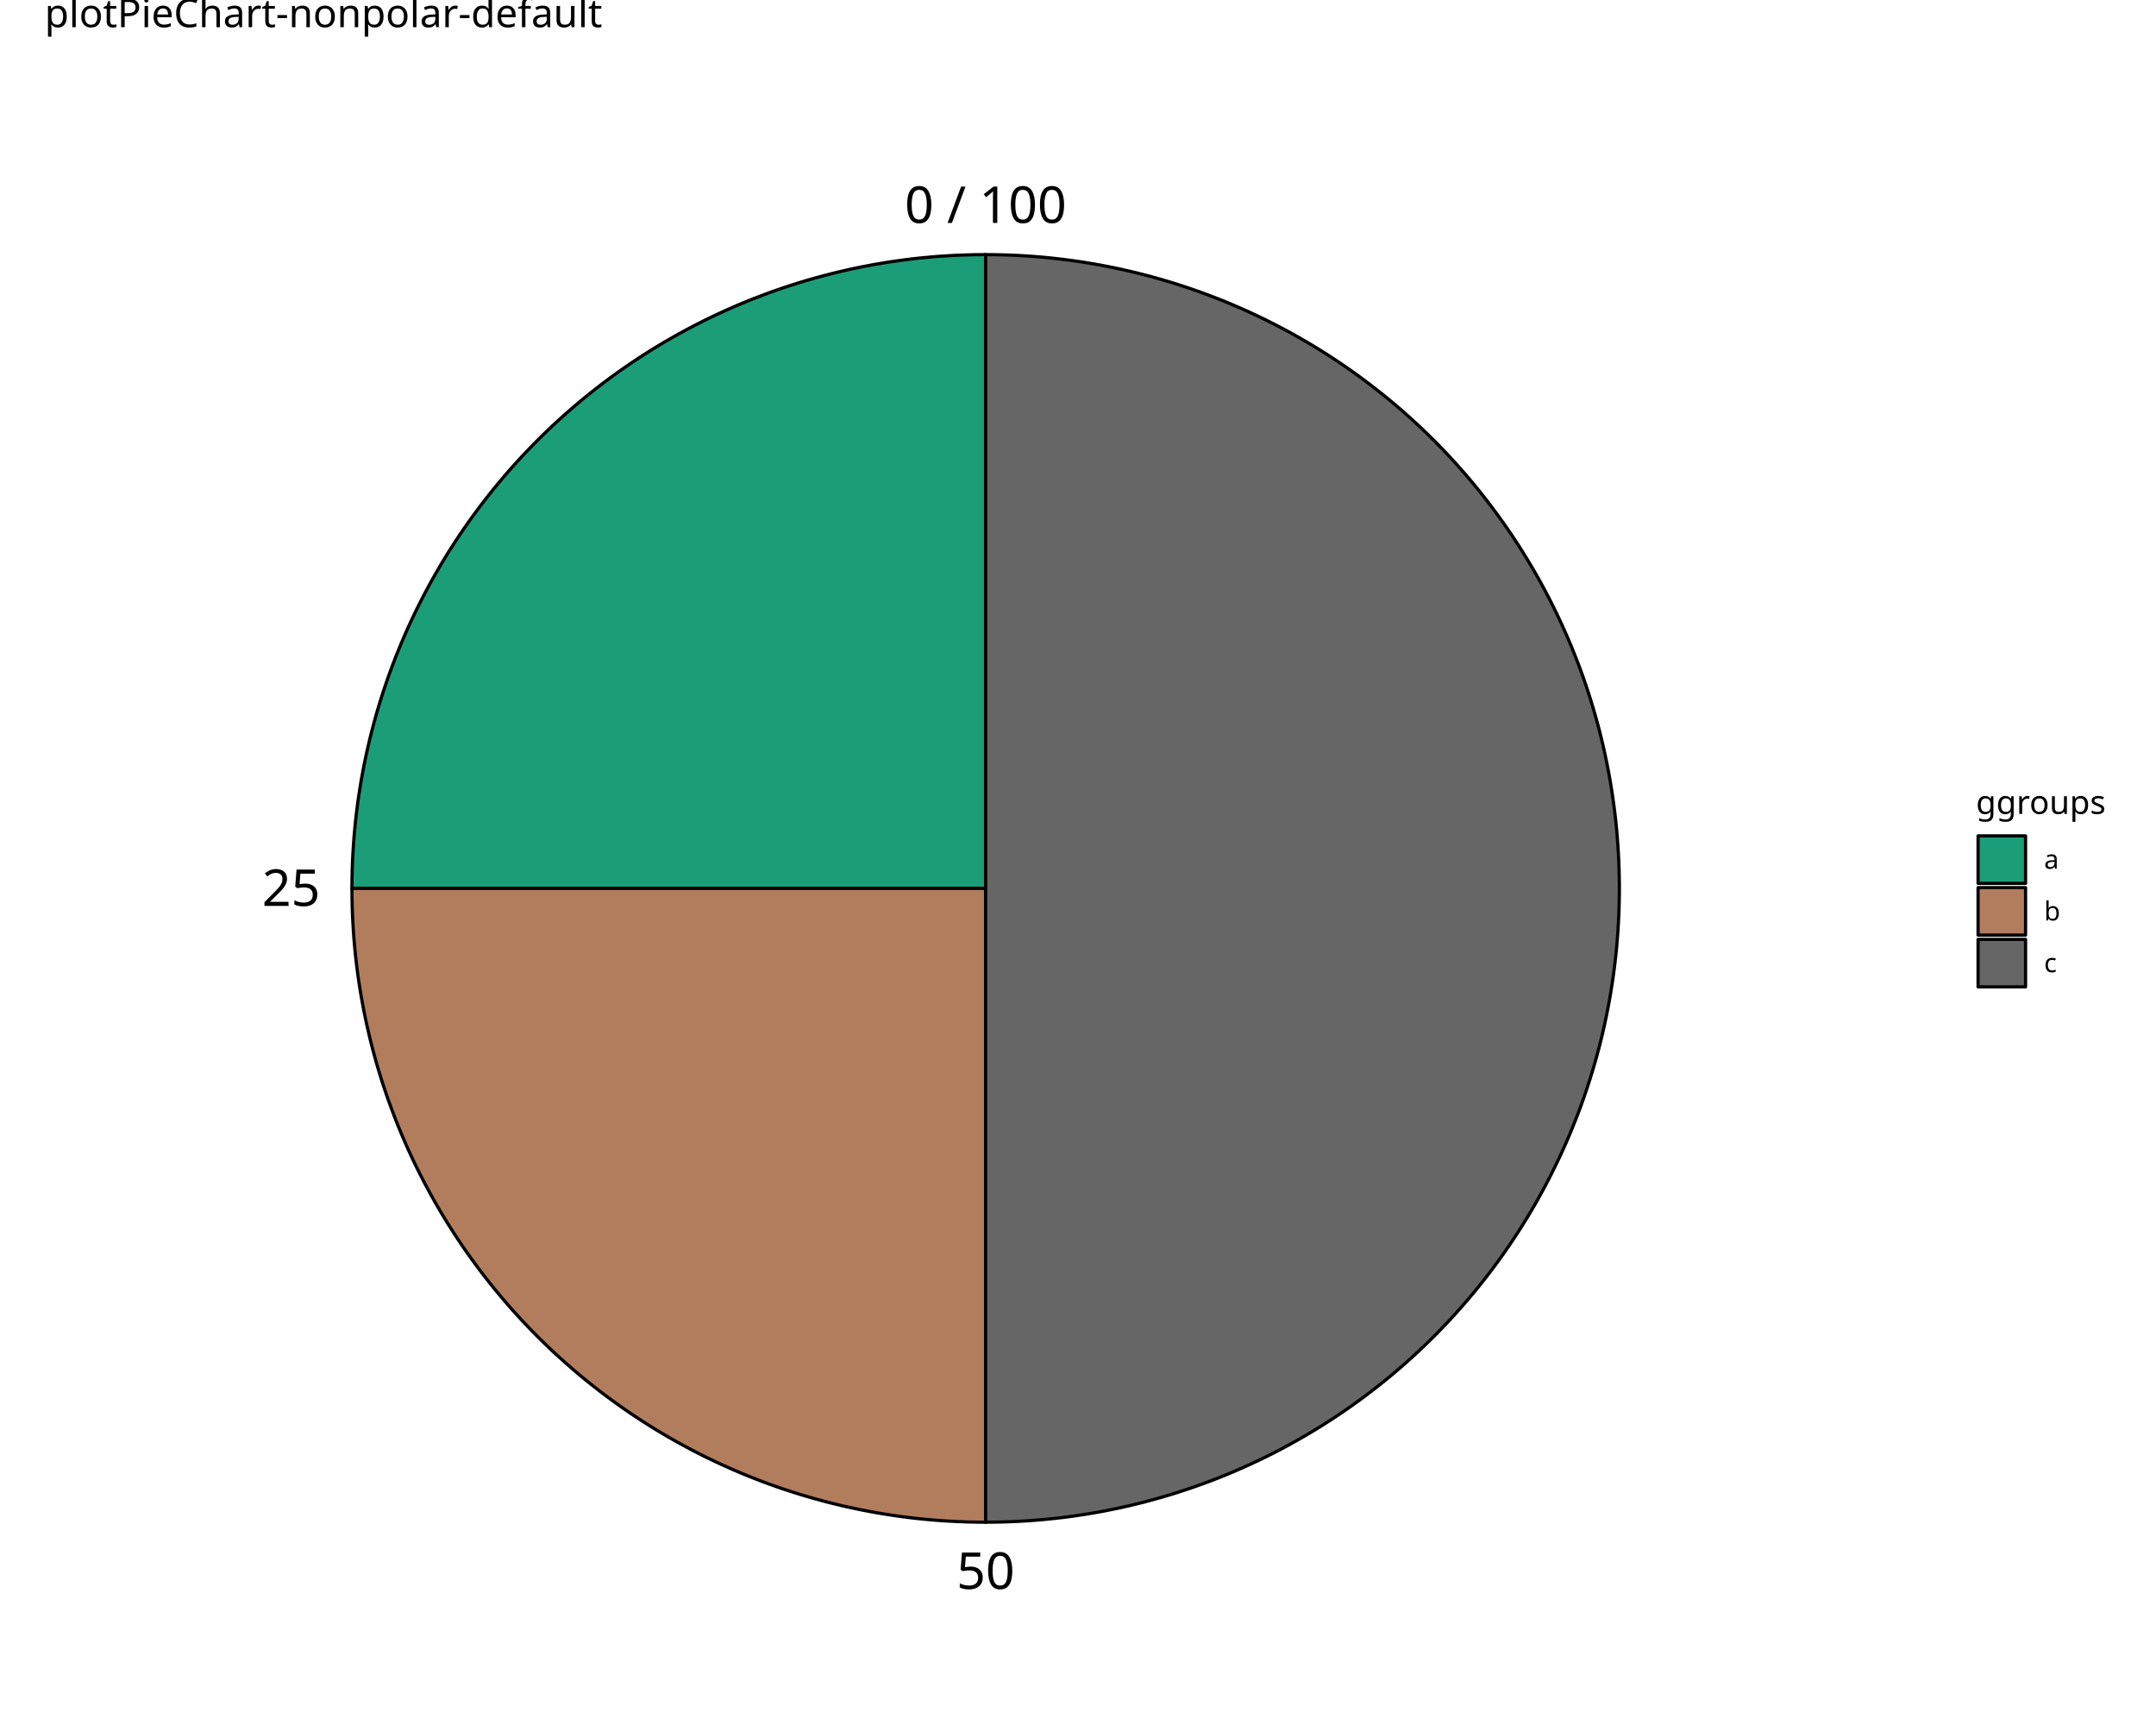
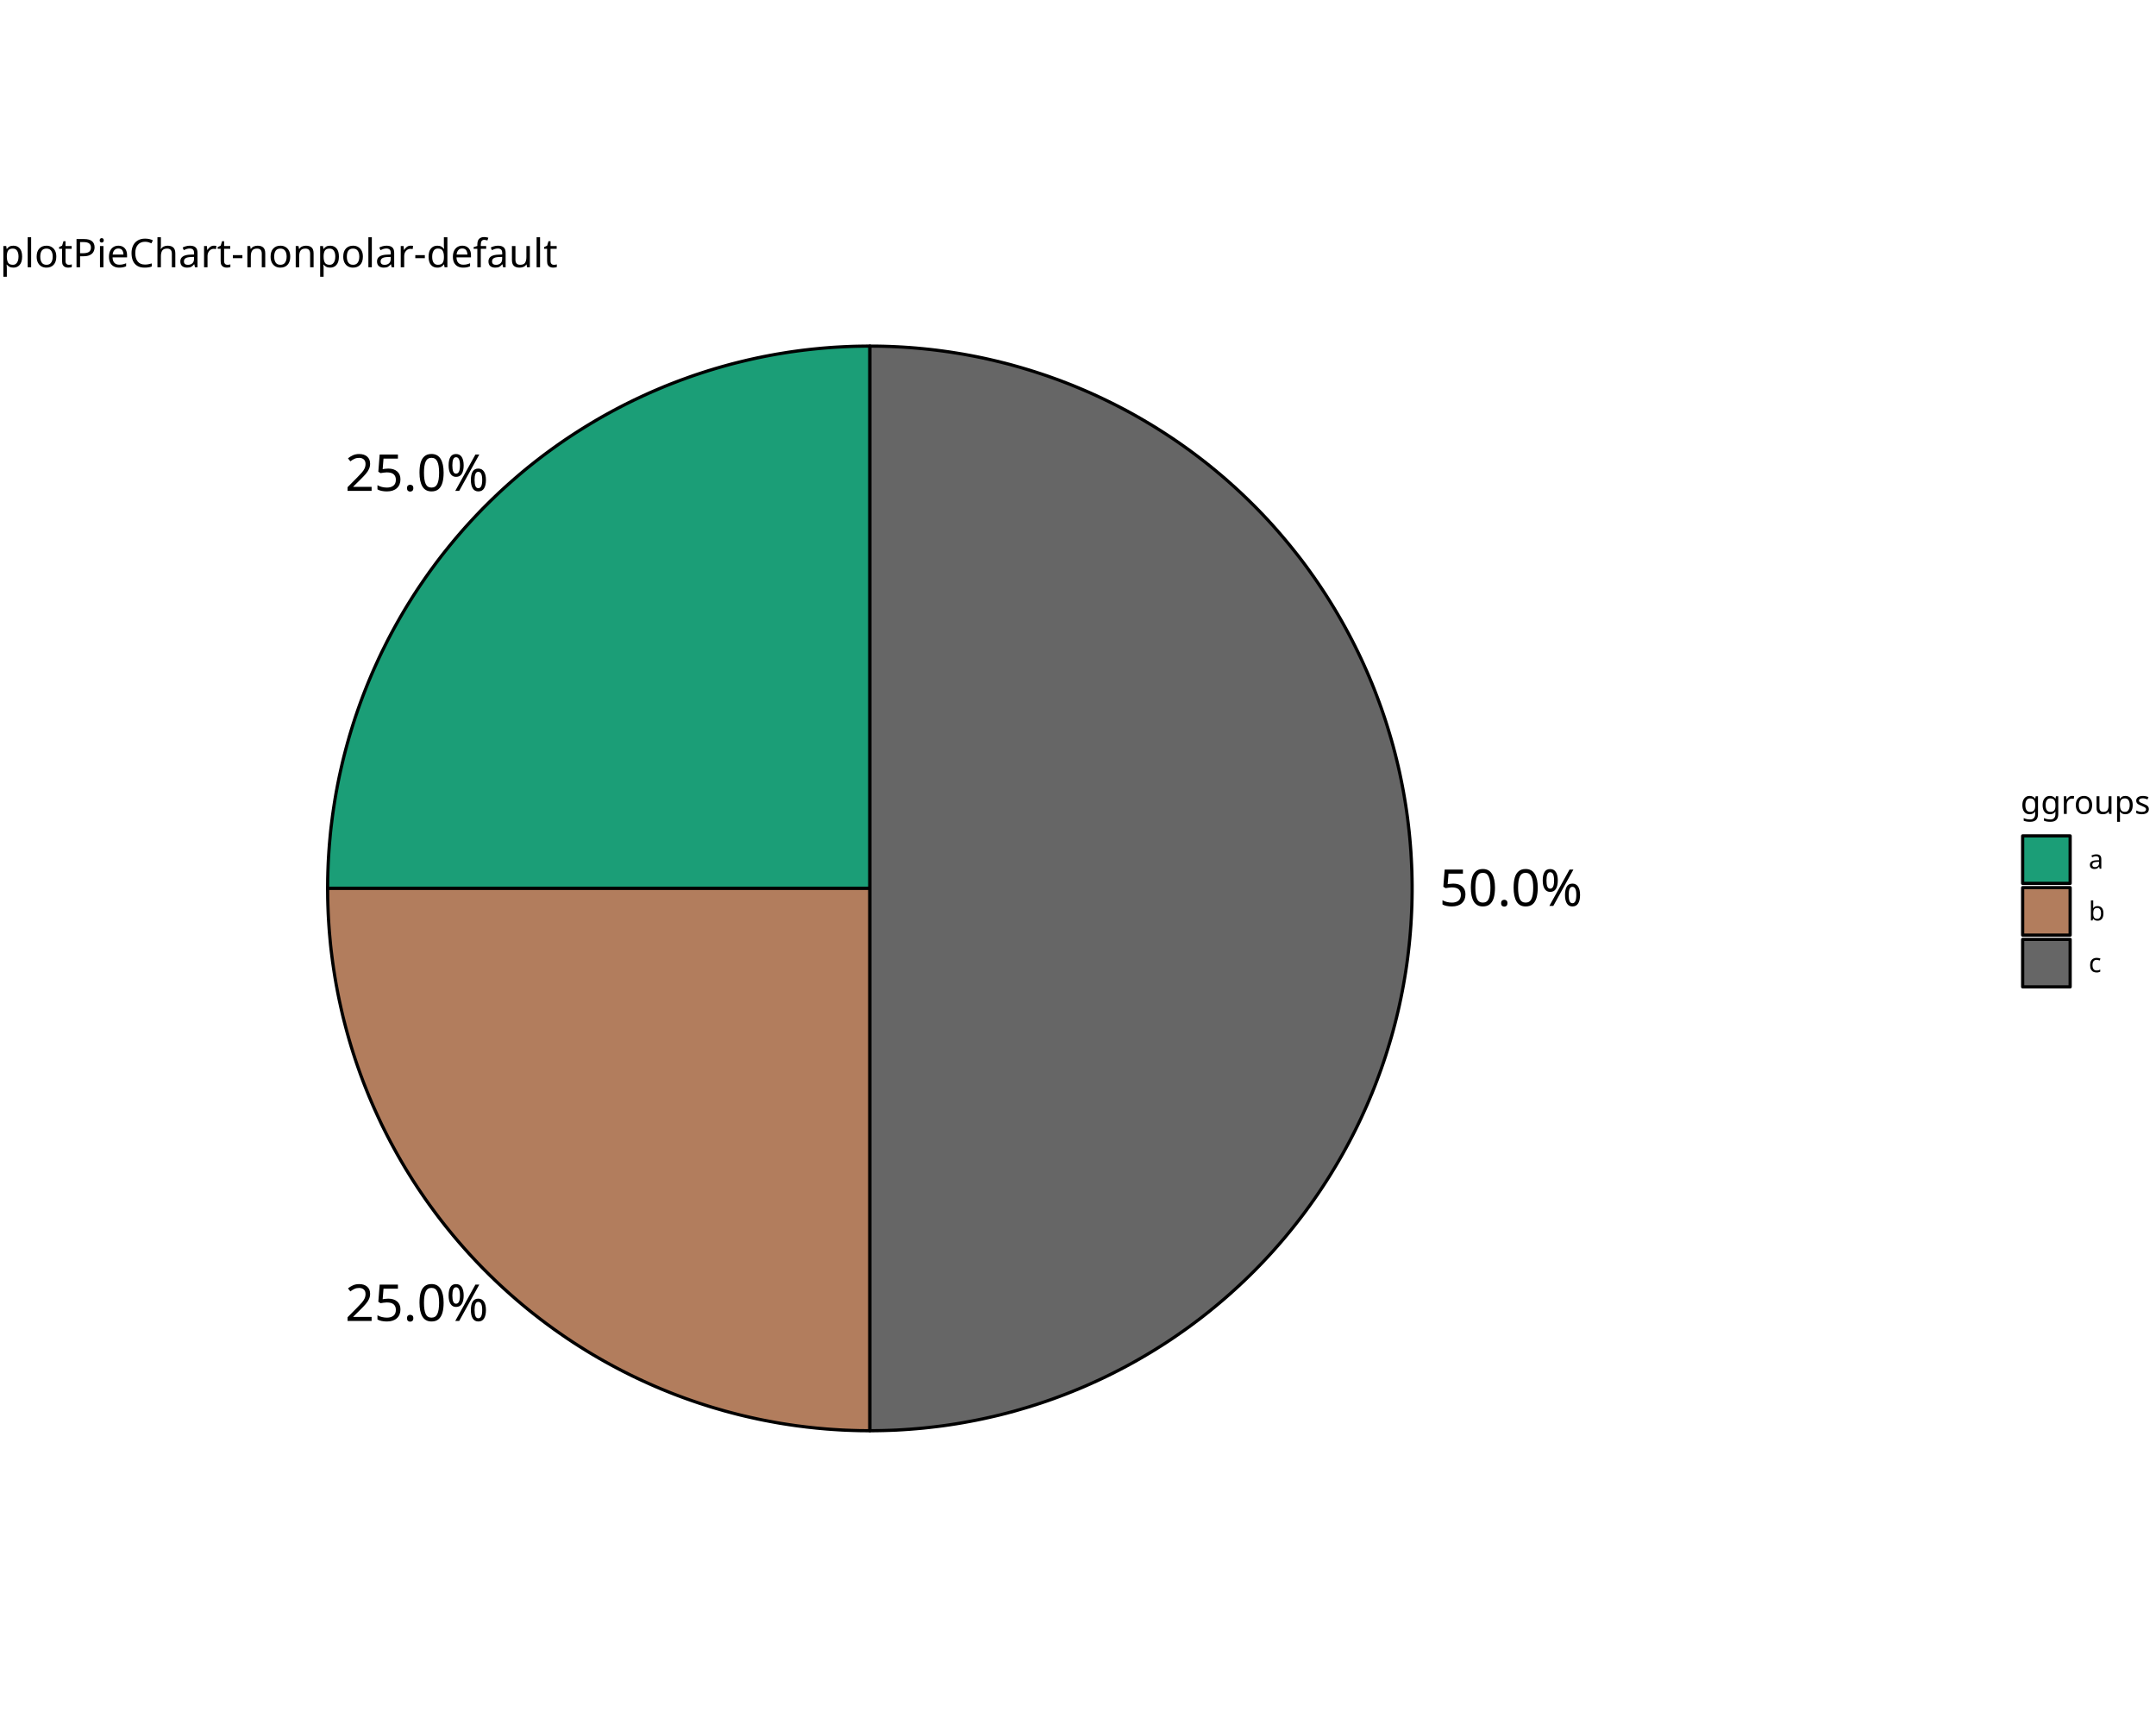
<svg xmlns="http://www.w3.org/2000/svg" class="svglite" data-engine-version="2.0" width="720.00pt" height="576.00pt" viewBox="0 0 720.00 576.00">
  <defs>
    <style type="text/css">
    .svglite line, .svglite polyline, .svglite polygon, .svglite path, .svglite rect, .svglite circle {
      fill: none;
      stroke: #000000;
      stroke-linecap: round;
      stroke-linejoin: round;
      stroke-miterlimit: 10.00;
    }
  </style>
  </defs>
  <rect width="100%" height="100%" style="stroke: none; fill: #FFFFFF;" />
  <defs>
    <clipPath id="cpMC4wMHw3MjAuMDB8MC4wMHw1NzYuMDA=">
      <rect x="0.00" y="0.00" width="720.00" height="576.00" />
    </clipPath>
  </defs>
  <g clip-path="url(#cpMC4wMHw3MjAuMDB8MC4wMHw1NzYuMDA=)">
</g>
  <defs>
-     <clipPath id="cpMTQuOTB8NzA1LjEwfDAuMDB8NTc2LjAw">
-       <rect x="14.90" y="0.00" width="690.21" height="576.00" />
+     <clipPath id="cpMC4wMHw3MjAuMDB8ODAuMTZ8NDk1Ljg0">
+       <rect x="0.00" y="80.16" width="720.00" height="415.69" />
    </clipPath>
  </defs>
-   <g clip-path="url(#cpMTQuOTB8NzA1LjEwfDAuMDB8NTc2LjAw)">
-     <rect x="14.90" y="0.00" width="690.21" height="576.00" style="stroke-width: 10.67; stroke: none;" />
+   <g clip-path="url(#cpMC4wMHw3MjAuMDB8ODAuMTZ8NDk1Ljg0)">
+     <rect x="0.00" y="80.16" width="720.00" height="415.69" style="stroke-width: 10.67; stroke: none;" />
  </g>
  <g clip-path="url(#cpMC4wMHw3MjAuMDB8MC4wMHw1NzYuMDA=)">
- </g>
-   <defs>
-     <clipPath id="cpMTQuOTB8NjQzLjQzfDE3LjMwfDU3Ni4wMA==">
-       <rect x="14.90" y="17.30" width="628.53" height="558.70" />
-     </clipPath>
-   </defs>
-   <g clip-path="url(#cpMTQuOTB8NjQzLjQzfDE3LjMwfDU3Ni4wMA==)">
-     <rect x="14.90" y="17.30" width="628.53" height="558.70" style="stroke-width: 10.67; stroke: none;" />
-     <polygon points="329.16,296.65 329.16,85.02 327.86,85.03 326.55,85.04 325.25,85.06 323.95,85.09 322.64,85.13 321.34,85.17 320.04,85.22 318.74,85.28 317.44,85.35 316.13,85.43 314.83,85.51 313.53,85.60 312.23,85.70 310.93,85.81 309.64,85.93 308.34,86.05 307.04,86.18 305.74,86.32 304.45,86.47 303.16,86.63 301.86,86.79 300.57,86.97 299.28,87.15 297.99,87.33 296.70,87.53 295.41,87.73 294.13,87.95 292.84,88.16 291.56,88.39 290.28,88.63 288.99,88.87 287.72,89.12 286.44,89.38 285.16,89.65 283.89,89.92 282.62,90.21 281.34,90.50 280.08,90.80 278.81,91.10 277.54,91.42 276.28,91.74 275.02,92.07 273.76,92.41 272.50,92.75 271.25,93.10 269.99,93.46 268.74,93.83 267.50,94.21 266.25,94.59 265.01,94.98 263.77,95.38 262.53,95.79 261.29,96.20 260.06,96.63 258.83,97.05 257.60,97.49 256.37,97.94 255.15,98.39 253.93,98.85 252.71,99.32 251.50,99.79 250.29,100.27 249.08,100.76 247.87,101.26 246.67,101.76 245.47,102.28 244.28,102.79 243.09,103.32 241.90,103.85 240.71,104.40 239.53,104.94 238.35,105.50 237.17,106.06 236.00,106.63 234.83,107.21 233.67,107.80 232.50,108.39 231.35,108.99 230.19,109.59 229.04,110.21 227.90,110.83 226.75,111.45 225.61,112.09 224.48,112.73 223.35,113.38 222.22,114.03 221.10,114.69 219.98,115.36 218.86,116.04 217.75,116.72 216.65,117.41 215.55,118.11 214.45,118.81 213.36,119.52 212.27,120.24 211.18,120.96 210.10,121.69 209.03,122.43 207.96,123.17 206.89,123.92 205.83,124.68 204.77,125.44 203.72,126.21 202.67,126.99 201.63,127.77 200.59,128.56 199.56,129.35 198.53,130.16 197.51,130.96 196.49,131.78 195.47,132.60 194.47,133.42 193.46,134.26 192.47,135.10 191.47,135.94 190.49,136.79 189.50,137.65 188.53,138.51 187.56,139.38 186.59,140.26 185.63,141.14 184.67,142.03 183.72,142.92 182.78,143.82 181.84,144.72 180.91,145.63 179.98,146.55 179.06,147.47 178.14,148.40 177.23,149.33 176.33,150.27 175.43,151.21 174.54,152.16 173.65,153.12 172.77,154.08 171.89,155.05 171.02,156.02 170.16,156.99 169.30,157.98 168.45,158.96 167.61,159.96 166.77,160.95 165.93,161.96 165.11,162.96 164.29,163.98 163.47,165.00 162.67,166.02 161.86,167.05 161.07,168.08 160.28,169.12 159.50,170.16 158.72,171.21 157.95,172.26 157.19,173.32 156.43,174.38 155.68,175.45 154.94,176.52 154.20,177.59 153.47,178.67 152.75,179.76 152.03,180.85 151.32,181.94 150.62,183.04 149.92,184.14 149.23,185.24 148.55,186.36 147.87,187.47 147.20,188.59 146.54,189.71 145.89,190.84 145.24,191.97 144.60,193.10 143.96,194.24 143.34,195.39 142.72,196.53 142.10,197.68 141.50,198.84 140.90,199.99 140.31,201.16 139.72,202.32 139.14,203.49 138.57,204.66 138.01,205.84 137.45,207.02 136.91,208.20 136.36,209.39 135.83,210.58 135.30,211.77 134.79,212.96 134.27,214.16 133.77,215.36 133.27,216.57 132.78,217.78 132.30,218.99 131.83,220.20 131.36,221.42 130.90,222.64 130.45,223.86 130.00,225.09 129.56,226.32 129.14,227.55 128.71,228.78 128.30,230.02 127.89,231.26 127.49,232.50 127.10,233.74 126.72,234.99 126.34,236.23 125.97,237.48 125.61,238.74 125.26,239.99 124.92,241.25 124.58,242.51 124.25,243.77 123.93,245.03 123.61,246.30 123.31,247.57 123.01,248.83 122.72,250.11 122.43,251.38 122.16,252.65 121.89,253.93 121.63,255.21 121.38,256.48 121.14,257.77 120.90,259.05 120.67,260.33 120.45,261.62 120.24,262.90 120.04,264.19 119.84,265.48 119.66,266.77 119.47,268.06 119.30,269.35 119.14,270.65 118.98,271.94 118.83,273.23 118.69,274.53 118.56,275.83 118.44,277.13 118.32,278.42 118.21,279.72 118.11,281.02 118.02,282.32 117.94,283.62 117.86,284.93 117.79,286.23 117.73,287.53 117.68,288.83 117.63,290.13 117.60,291.44 117.57,292.74 117.55,294.04 117.54,295.35 117.53,296.65 329.16,296.65 " style="stroke-width: 1.07; stroke-linecap: butt; fill: #1B9E77;" />
-     <polygon points="329.16,296.65 117.53,296.65 117.54,297.96 117.55,299.26 117.57,300.56 117.60,301.87 117.63,303.17 117.68,304.47 117.73,305.77 117.79,307.08 117.86,308.38 117.94,309.68 118.02,310.98 118.11,312.28 118.21,313.58 118.32,314.88 118.44,316.18 118.56,317.48 118.69,318.77 118.83,320.07 118.98,321.36 119.14,322.66 119.30,323.95 119.47,325.24 119.66,326.54 119.84,327.83 120.04,329.11 120.24,330.40 120.45,331.69 120.67,332.97 120.90,334.26 121.14,335.54 121.38,336.82 121.63,338.10 121.89,339.38 122.16,340.65 122.43,341.93 122.72,343.20 123.01,344.47 123.31,345.74 123.61,347.01 123.93,348.27 124.25,349.53 124.58,350.80 124.92,352.05 125.26,353.31 125.61,354.57 125.97,355.82 126.34,357.07 126.72,358.32 127.10,359.56 127.49,360.81 127.89,362.05 128.30,363.29 128.71,364.52 129.14,365.76 129.56,366.99 130.00,368.22 130.45,369.44 130.90,370.66 131.36,371.88 131.83,373.10 132.30,374.31 132.78,375.53 133.27,376.73 133.77,377.94 134.27,379.14 134.79,380.34 135.30,381.54 135.83,382.73 136.36,383.92 136.91,385.10 137.45,386.29 138.01,387.47 138.57,388.64 139.14,389.81 139.72,390.98 140.31,392.15 140.90,393.31 141.50,394.47 142.10,395.62 142.72,396.77 143.34,397.92 143.96,399.06 144.60,400.20 145.24,401.33 145.89,402.47 146.54,403.59 147.20,404.72 147.87,405.83 148.55,406.95 149.23,408.06 149.92,409.17 150.62,410.27 151.32,411.37 152.03,412.46 152.75,413.55 153.47,414.63 154.20,415.71 154.94,416.79 155.68,417.86 156.43,418.92 157.19,419.99 157.95,421.04 158.72,422.10 159.50,423.14 160.28,424.19 161.07,425.22 161.86,426.26 162.67,427.28 163.47,428.31 164.29,429.33 165.11,430.34 165.93,431.35 166.77,432.35 167.61,433.35 168.45,434.34 169.30,435.33 170.16,436.31 171.02,437.29 171.89,438.26 172.77,439.22 173.65,440.19 174.54,441.14 175.43,442.09 176.33,443.03 177.23,443.97 178.14,444.91 179.06,445.83 179.98,446.76 180.91,447.67 181.84,448.58 182.78,449.49 183.72,450.39 184.67,451.28 185.63,452.17 186.59,453.05 187.56,453.92 188.53,454.79 189.50,455.65 190.49,456.51 191.47,457.36 192.47,458.21 193.46,459.05 194.47,459.88 195.47,460.71 196.49,461.53 197.51,462.34 198.53,463.15 199.56,463.95 200.59,464.75 201.63,465.53 202.67,466.32 203.72,467.09 204.77,467.86 205.83,468.63 206.89,469.38 207.96,470.13 209.03,470.87 210.10,471.61 211.18,472.34 212.27,473.07 213.36,473.78 214.45,474.49 215.55,475.19 216.65,475.89 217.75,476.58 218.86,477.26 219.98,477.94 221.10,478.61 222.22,479.27 223.35,479.93 224.48,480.57 225.61,481.22 226.75,481.85 227.90,482.48 229.04,483.10 230.19,483.71 231.35,484.32 232.50,484.92 233.67,485.51 234.83,486.09 236.00,486.67 237.17,487.24 238.35,487.80 239.53,488.36 240.71,488.91 241.90,489.45 243.09,489.98 244.28,490.51 245.47,491.03 246.67,491.54 247.87,492.05 249.08,492.54 250.29,493.03 251.50,493.51 252.71,493.99 253.93,494.46 255.15,494.92 256.37,495.37 257.60,495.81 258.83,496.25 260.06,496.68 261.29,497.10 262.53,497.51 263.77,497.92 265.01,498.32 266.25,498.71 267.50,499.10 268.74,499.47 269.99,499.84 271.25,500.20 272.50,500.55 273.76,500.90 275.02,501.24 276.28,501.57 277.54,501.89 278.81,502.20 280.08,502.51 281.34,502.81 282.62,503.10 283.89,503.38 285.16,503.65 286.44,503.92 287.72,504.18 288.99,504.43 290.28,504.68 291.56,504.91 292.84,505.14 294.13,505.36 295.41,505.57 296.70,505.77 297.99,505.97 299.28,506.16 300.57,506.34 301.86,506.51 303.16,506.68 304.45,506.83 305.74,506.98 307.04,507.12 308.34,507.25 309.64,507.38 310.93,507.49 312.23,507.60 313.53,507.70 314.83,507.79 316.13,507.88 317.44,507.95 318.74,508.02 320.04,508.08 321.34,508.13 322.64,508.18 323.95,508.22 325.25,508.24 326.55,508.26 327.86,508.28 329.16,508.28 329.16,296.65 " style="stroke-width: 1.07; stroke-linecap: butt; fill: #B27D5D;" />
-     <polygon points="329.16,296.65 329.16,508.28 331.77,508.26 334.38,508.22 336.98,508.13 339.59,508.02 342.19,507.88 344.79,507.70 347.39,507.49 349.99,507.25 352.58,506.98 355.17,506.68 357.75,506.34 360.33,505.97 362.91,505.57 365.48,505.14 368.05,504.68 370.61,504.18 373.16,503.65 375.71,503.10 378.25,502.51 380.78,501.89 383.31,501.24 385.82,500.55 388.33,499.84 390.83,499.10 393.32,498.32 395.80,497.51 398.27,496.68 400.73,495.81 403.17,494.92 405.61,493.99 408.04,493.03 410.45,492.05 412.85,491.03 415.24,489.98 417.61,488.91 419.98,487.80 422.32,486.67 424.66,485.51 426.98,484.32 429.28,483.10 431.57,481.85 433.84,480.57 436.10,479.27 438.34,477.94 440.57,476.58 442.78,475.19 444.97,473.78 447.14,472.34 449.30,470.87 451.43,469.38 453.55,467.86 455.65,466.32 457.73,464.75 459.79,463.15 461.84,461.53 463.86,459.88 465.86,458.21 467.84,456.51 469.80,454.79 471.73,453.05 473.65,451.28 475.54,449.49 477.42,447.67 479.27,445.83 481.09,443.97 482.90,442.09 484.68,440.19 486.43,438.26 488.16,436.31 489.87,434.34 491.56,432.35 493.22,430.34 494.85,428.31 496.46,426.26 498.04,424.19 499.60,422.10 501.13,419.99 502.64,417.86 504.12,415.71 505.57,413.55 507.00,411.37 508.40,409.17 509.77,406.95 511.12,404.72 512.44,402.47 513.73,400.20 514.99,397.92 516.22,395.62 517.43,393.31 518.60,390.98 519.75,388.64 520.87,386.29 521.96,383.92 523.02,381.54 524.05,379.14 525.05,376.73 526.02,374.31 526.97,371.88 527.88,369.44 528.76,366.99 529.61,364.52 530.43,362.05 531.22,359.56 531.98,357.07 532.71,354.57 533.41,352.05 534.08,349.53 534.71,347.01 535.32,344.47 535.89,341.93 536.43,339.38 536.94,336.82 537.42,334.26 537.87,331.69 538.28,329.11 538.67,326.54 539.02,323.95 539.34,321.36 539.63,318.77 539.89,316.18 540.11,313.58 540.30,310.98 540.46,308.38 540.59,305.77 540.69,303.17 540.75,300.56 540.79,297.96 540.79,295.35 540.75,292.74 540.69,290.13 540.59,287.53 540.46,284.93 540.30,282.32 540.11,279.72 539.89,277.13 539.63,274.53 539.34,271.94 539.02,269.35 538.67,266.77 538.28,264.19 537.87,261.62 537.42,259.05 536.94,256.48 536.43,253.93 535.89,251.38 535.32,248.83 534.71,246.30 534.08,243.77 533.41,241.25 532.71,238.74 531.98,236.23 531.22,233.74 530.43,231.26 529.61,228.78 528.76,226.32 527.88,223.86 526.97,221.42 526.02,218.99 525.05,216.57 524.05,214.16 523.02,211.77 521.96,209.39 520.87,207.02 519.75,204.66 518.60,202.32 517.43,199.99 516.22,197.68 514.99,195.39 513.73,193.10 512.44,190.84 511.12,188.59 509.77,186.36 508.40,184.14 507.00,181.94 505.57,179.76 504.12,177.59 502.64,175.45 501.13,173.32 499.60,171.21 498.04,169.12 496.46,167.05 494.85,165.00 493.22,162.96 491.56,160.95 489.87,158.96 488.16,156.99 486.43,155.05 484.68,153.12 482.90,151.21 481.09,149.33 479.27,147.47 477.42,145.63 475.54,143.82 473.65,142.03 471.73,140.26 469.80,138.51 467.84,136.79 465.86,135.10 463.86,133.42 461.84,131.78 459.79,130.16 457.73,128.56 455.65,126.99 453.55,125.44 451.43,123.92 449.30,122.43 447.14,120.96 444.97,119.52 442.78,118.11 440.57,116.72 438.34,115.36 436.10,114.03 433.84,112.73 431.57,111.45 429.28,110.21 426.98,108.99 424.66,107.80 422.32,106.63 419.98,105.50 417.61,104.40 415.24,103.32 412.85,102.28 410.45,101.26 408.04,100.27 405.61,99.32 403.17,98.39 400.73,97.49 398.27,96.63 395.80,95.79 393.32,94.98 390.83,94.21 388.33,93.46 385.82,92.75 383.31,92.07 380.78,91.42 378.25,90.80 375.71,90.21 373.16,89.65 370.61,89.12 368.05,88.63 365.48,88.16 362.91,87.73 360.33,87.33 357.75,86.97 355.17,86.63 352.58,86.32 349.99,86.05 347.39,85.81 344.79,85.60 342.19,85.43 339.59,85.28 336.98,85.17 334.38,85.09 331.77,85.04 329.16,85.02 329.16,296.65 " style="stroke-width: 1.07; stroke-linecap: butt; fill: #666666;" />
-     <text x="329.16" y="74.44" text-anchor="middle" style="font-size: 17.00px; font-family: sans;" textLength="51.99px" lengthAdjust="spacingAndGlyphs">0 / 100</text>
-     <text x="106.95" y="302.50" text-anchor="end" style="font-size: 17.00px; font-family: sans;" textLength="18.91px" lengthAdjust="spacingAndGlyphs">25</text>
-     <text x="329.16" y="530.56" text-anchor="middle" style="font-size: 17.00px; font-family: sans;" textLength="18.91px" lengthAdjust="spacingAndGlyphs">50</text>
-   </g>
-   <g clip-path="url(#cpMC4wMHw3MjAuMDB8MC4wMHw1NzYuMDA=)">
-     <rect x="654.39" y="257.59" width="50.72" height="78.13" style="stroke-width: 10.67; stroke: none;" />
-     <text x="659.87" y="271.78" style="font-size: 11.00px; font-family: sans;" textLength="39.76px" lengthAdjust="spacingAndGlyphs">ggroups</text>
-     <rect x="659.87" y="278.40" width="17.28" height="17.28" style="stroke-width: 10.67; stroke: none;" />
-     <rect x="660.58" y="279.11" width="15.86" height="15.86" style="stroke-width: 1.07; stroke-linecap: butt; fill: #1B9E77;" />
-     <rect x="659.87" y="295.68" width="17.28" height="17.28" style="stroke-width: 10.67; stroke: none;" />
-     <rect x="660.58" y="296.39" width="15.86" height="15.86" style="stroke-width: 1.07; stroke-linecap: butt; fill: #B27D5D;" />
-     <rect x="659.87" y="312.96" width="17.28" height="17.28" style="stroke-width: 10.67; stroke: none;" />
-     <rect x="660.58" y="313.67" width="15.86" height="15.86" style="stroke-width: 1.07; stroke-linecap: butt; fill: #666666;" />
-     <text x="682.63" y="290.07" style="font-size: 8.80px; font-family: sans;" textLength="4.89px" lengthAdjust="spacingAndGlyphs">a</text>
-     <text x="682.63" y="307.35" style="font-size: 8.80px; font-family: sans;" textLength="4.89px" lengthAdjust="spacingAndGlyphs">b</text>
-     <text x="682.63" y="324.63" style="font-size: 8.80px; font-family: sans;" textLength="4.40px" lengthAdjust="spacingAndGlyphs">c</text>
-     <text x="14.90" y="9.08" style="font-size: 13.20px; font-family: sans;" textLength="172.44px" lengthAdjust="spacingAndGlyphs">plotPieChart-nonpolar-default</text>
+     <rect x="0.00" y="97.46" width="658.32" height="398.39" style="stroke-width: 10.67; stroke: none;" />
+     <polygon points="290.50,296.65 290.50,115.57 289.38,115.57 288.27,115.58 287.15,115.60 286.04,115.62 284.92,115.65 283.81,115.69 282.69,115.74 281.58,115.79 280.46,115.85 279.35,115.91 278.24,115.98 277.12,116.06 276.01,116.15 274.90,116.24 273.79,116.34 272.68,116.45 271.57,116.56 270.46,116.68 269.35,116.81 268.24,116.94 267.14,117.08 266.03,117.23 264.93,117.38 263.82,117.54 262.72,117.71 261.62,117.89 260.52,118.07 259.42,118.25 258.32,118.45 257.22,118.65 256.13,118.86 255.03,119.07 253.94,119.30 252.85,119.52 251.76,119.76 250.67,120.00 249.58,120.25 248.49,120.51 247.41,120.77 246.33,121.04 245.25,121.31 244.17,121.59 243.09,121.88 242.01,122.18 240.94,122.48 239.87,122.79 238.80,123.10 237.73,123.43 236.66,123.75 235.60,124.09 234.54,124.43 233.48,124.78 232.42,125.13 231.37,125.49 230.31,125.86 229.26,126.24 228.21,126.62 227.17,127.00 226.12,127.40 225.08,127.80 224.04,128.20 223.01,128.61 221.97,129.03 220.94,129.46 219.91,129.89 218.89,130.33 217.86,130.77 216.84,131.22 215.83,131.68 214.81,132.14 213.80,132.61 212.79,133.09 211.78,133.57 210.78,134.06 209.78,134.55 208.78,135.05 207.79,135.56 206.80,136.07 205.81,136.59 204.83,137.11 203.85,137.65 202.87,138.18 201.89,138.72 200.92,139.27 199.95,139.83 198.99,140.39 198.03,140.96 197.07,141.53 196.12,142.11 195.17,142.69 194.22,143.28 193.28,143.88 192.34,144.48 191.40,145.09 190.47,145.70 189.54,146.32 188.62,146.94 187.70,147.57 186.78,148.21 185.87,148.85 184.96,149.50 184.06,150.15 183.16,150.81 182.26,151.47 181.37,152.14 180.48,152.82 179.60,153.50 178.72,154.18 177.84,154.88 176.97,155.57 176.10,156.27 175.24,156.98 174.38,157.69 173.53,158.41 172.68,159.14 171.84,159.86 171.00,160.60 170.16,161.34 169.33,162.08 168.50,162.83 167.68,163.58 166.86,164.34 166.05,165.11 165.24,165.88 164.44,166.65 163.64,167.43 162.85,168.21 162.06,169.00 161.27,169.79 160.49,170.59 159.72,171.40 158.95,172.20 158.19,173.02 157.43,173.83 156.67,174.66 155.93,175.48 155.18,176.31 154.44,177.15 153.71,177.99 152.98,178.84 152.26,179.68 151.54,180.54 150.83,181.40 150.12,182.26 149.42,183.13 148.72,184.00 148.03,184.87 147.34,185.75 146.66,186.64 145.99,187.52 145.32,188.42 144.66,189.31 144.00,190.21 143.34,191.12 142.70,192.03 142.05,192.94 141.42,193.86 140.79,194.78 140.16,195.70 139.54,196.63 138.93,197.56 138.32,198.49 137.72,199.43 137.13,200.38 136.54,201.32 135.95,202.27 135.37,203.23 134.80,204.18 134.23,205.15 133.67,206.11 133.12,207.08 132.57,208.05 132.03,209.02 131.49,210.00 130.96,210.98 130.43,211.97 129.92,212.95 129.40,213.94 128.90,214.94 128.40,215.94 127.90,216.94 127.41,217.94 126.93,218.95 126.46,219.95 125.99,220.97 125.53,221.98 125.07,223.00 124.62,224.02 124.17,225.04 123.74,226.07 123.30,227.10 122.88,228.13 122.46,229.16 122.05,230.20 121.64,231.24 121.24,232.28 120.85,233.32 120.46,234.37 120.08,235.42 119.71,236.47 119.34,237.52 118.98,238.58 118.62,239.63 118.28,240.69 117.93,241.76 117.60,242.82 117.27,243.89 116.95,244.95 116.63,246.02 116.33,247.10 116.02,248.17 115.73,249.25 115.44,250.32 115.16,251.40 114.88,252.48 114.61,253.57 114.35,254.65 114.10,255.74 113.85,256.82 113.61,257.91 113.37,259.00 113.14,260.09 112.92,261.19 112.70,262.28 112.50,263.38 112.29,264.47 112.10,265.57 111.91,266.67 111.73,267.77 111.56,268.88 111.39,269.98 111.23,271.08 111.07,272.19 110.93,273.29 110.79,274.40 110.65,275.51 110.52,276.61 110.40,277.72 110.29,278.83 110.19,279.94 110.09,281.05 109.99,282.17 109.91,283.28 109.83,284.39 109.76,285.50 109.69,286.62 109.63,287.73 109.58,288.85 109.54,289.96 109.50,291.08 109.47,292.19 109.44,293.31 109.43,294.42 109.42,295.54 109.41,296.65 290.50,296.65 " style="stroke-width: 1.07; stroke-linecap: butt; fill: #1B9E77;" />
+     <polygon points="290.50,296.65 109.41,296.65 109.42,297.77 109.43,298.88 109.44,300.00 109.47,301.11 109.50,302.23 109.54,303.34 109.58,304.46 109.63,305.57 109.69,306.69 109.76,307.80 109.83,308.91 109.91,310.03 109.99,311.14 110.09,312.25 110.19,313.36 110.29,314.47 110.40,315.58 110.52,316.69 110.65,317.80 110.79,318.91 110.93,320.01 111.07,321.12 111.23,322.22 111.39,323.33 111.56,324.43 111.73,325.53 111.91,326.63 112.10,327.73 112.29,328.83 112.50,329.93 112.70,331.02 112.92,332.12 113.14,333.21 113.37,334.30 113.61,335.39 113.85,336.48 114.10,337.57 114.35,338.65 114.61,339.74 114.88,340.82 115.16,341.90 115.44,342.98 115.73,344.06 116.02,345.13 116.33,346.21 116.63,347.28 116.95,348.35 117.27,349.42 117.60,350.48 117.93,351.55 118.28,352.61 118.62,353.67 118.98,354.73 119.34,355.78 119.71,356.84 120.08,357.89 120.46,358.94 120.85,359.98 121.24,361.03 121.64,362.07 122.05,363.11 122.46,364.14 122.88,365.18 123.30,366.21 123.74,367.24 124.17,368.26 124.62,369.29 125.07,370.31 125.53,371.32 125.99,372.34 126.46,373.35 126.93,374.36 127.41,375.37 127.90,376.37 128.40,377.37 128.90,378.37 129.40,379.36 129.92,380.35 130.43,381.34 130.96,382.32 131.49,383.30 132.03,384.28 132.57,385.26 133.12,386.23 133.67,387.19 134.23,388.16 134.80,389.12 135.37,390.08 135.95,391.03 136.54,391.98 137.13,392.93 137.72,393.87 138.32,394.81 138.93,395.74 139.54,396.68 140.16,397.60 140.79,398.53 141.42,399.45 142.05,400.37 142.70,401.28 143.34,402.19 144.00,403.09 144.66,403.99 145.32,404.89 145.99,405.78 146.66,406.67 147.34,407.55 148.03,408.43 148.72,409.31 149.42,410.18 150.12,411.04 150.83,411.91 151.54,412.77 152.26,413.62 152.98,414.47 153.71,415.31 154.44,416.15 155.18,416.99 155.93,417.82 156.67,418.65 157.43,419.47 158.19,420.29 158.95,421.10 159.72,421.91 160.49,422.71 161.27,423.51 162.06,424.30 162.85,425.09 163.64,425.88 164.44,426.65 165.24,427.43 166.05,428.20 166.86,428.96 167.68,429.72 168.50,430.47 169.33,431.22 170.16,431.97 171.00,432.71 171.84,433.44 172.68,434.17 173.53,434.89 174.38,435.61 175.24,436.32 176.10,437.03 176.97,437.73 177.84,438.43 178.72,439.12 179.60,439.80 180.48,440.49 181.37,441.16 182.26,441.83 183.16,442.49 184.06,443.15 184.96,443.81 185.87,444.45 186.78,445.09 187.70,445.73 188.62,446.36 189.54,446.99 190.47,447.60 191.40,448.22 192.34,448.82 193.28,449.43 194.22,450.02 195.17,450.61 196.12,451.20 197.07,451.78 198.03,452.35 198.99,452.91 199.95,453.48 200.92,454.03 201.89,454.58 202.87,455.12 203.85,455.66 204.83,456.19 205.81,456.71 206.80,457.23 207.79,457.75 208.78,458.25 209.78,458.75 210.78,459.25 211.78,459.73 212.79,460.22 213.80,460.69 214.81,461.16 215.83,461.62 216.84,462.08 217.86,462.53 218.89,462.98 219.91,463.41 220.94,463.85 221.97,464.27 223.01,464.69 224.04,465.10 225.08,465.51 226.12,465.91 227.17,466.30 228.21,466.69 229.26,467.07 230.31,467.44 231.37,467.81 232.42,468.17 233.48,468.53 234.54,468.87 235.60,469.21 236.66,469.55 237.73,469.88 238.80,470.20 239.87,470.51 240.94,470.82 242.01,471.13 243.09,471.42 244.17,471.71 245.25,471.99 246.33,472.27 247.41,472.54 248.49,472.80 249.58,473.05 250.67,473.30 251.76,473.54 252.85,473.78 253.94,474.01 255.03,474.23 256.13,474.44 257.22,474.65 258.32,474.85 259.42,475.05 260.52,475.24 261.62,475.42 262.72,475.59 263.82,475.76 264.93,475.92 266.03,476.08 267.14,476.22 268.24,476.36 269.35,476.50 270.46,476.62 271.57,476.74 272.68,476.86 273.79,476.96 274.90,477.06 276.01,477.16 277.12,477.24 278.24,477.32 279.35,477.39 280.46,477.46 281.58,477.52 282.69,477.57 283.81,477.61 284.92,477.65 286.04,477.68 287.15,477.71 288.27,477.72 289.38,477.73 290.50,477.74 290.50,296.65 " style="stroke-width: 1.07; stroke-linecap: butt; fill: #B27D5D;" />
+     <polygon points="290.50,296.65 290.50,477.74 292.73,477.72 294.96,477.68 297.19,477.61 299.42,477.52 301.64,477.39 303.87,477.24 306.09,477.06 308.32,476.86 310.53,476.62 312.75,476.36 314.96,476.08 317.17,475.76 319.38,475.42 321.58,475.05 323.77,474.65 325.96,474.23 328.15,473.78 330.33,473.30 332.50,472.80 334.67,472.27 336.83,471.71 338.98,471.13 341.12,470.51 343.26,469.88 345.39,469.21 347.51,468.53 349.63,467.81 351.73,467.07 353.83,466.30 355.91,465.51 357.99,464.69 360.05,463.85 362.11,462.98 364.15,462.08 366.18,461.16 368.20,460.22 370.21,459.25 372.21,458.25 374.19,457.23 376.17,456.19 378.13,455.12 380.07,454.03 382.00,452.91 383.92,451.78 385.83,450.61 387.71,449.43 389.59,448.22 391.45,446.99 393.29,445.73 395.12,444.45 396.94,443.15 398.73,441.83 400.51,440.49 402.28,439.12 404.02,437.73 405.75,436.32 407.46,434.89 409.16,433.44 410.83,431.97 412.49,430.47 414.13,428.96 415.75,427.43 417.35,425.88 418.94,424.30 420.50,422.71 422.04,421.10 423.57,419.47 425.07,417.82 426.55,416.15 428.01,414.47 429.45,412.77 430.87,411.04 432.27,409.31 433.65,407.55 435.01,405.78 436.34,403.99 437.65,402.19 438.94,400.37 440.21,398.53 441.45,396.68 442.67,394.81 443.87,392.93 445.04,391.03 446.19,389.12 447.32,387.19 448.42,385.26 449.50,383.30 450.56,381.34 451.59,379.36 452.60,377.37 453.58,375.37 454.54,373.35 455.47,371.32 456.38,369.29 457.26,367.24 458.12,365.18 458.95,363.11 459.75,361.03 460.53,358.94 461.29,356.84 462.02,354.73 462.72,352.61 463.39,350.48 464.04,348.35 464.67,346.21 465.27,344.06 465.84,341.90 466.38,339.74 466.90,337.57 467.39,335.39 467.85,333.21 468.29,331.02 468.70,328.83 469.08,326.63 469.44,324.43 469.77,322.22 470.07,320.01 470.34,317.80 470.59,315.58 470.81,313.36 471.00,311.14 471.17,308.91 471.30,306.69 471.41,304.46 471.50,302.23 471.55,300.00 471.58,297.77 471.58,295.54 471.55,293.31 471.50,291.08 471.41,288.85 471.30,286.62 471.17,284.39 471.00,282.17 470.81,279.94 470.59,277.72 470.34,275.51 470.07,273.29 469.77,271.08 469.44,268.88 469.08,266.67 468.70,264.47 468.29,262.28 467.85,260.09 467.39,257.91 466.90,255.74 466.38,253.57 465.84,251.40 465.27,249.25 464.67,247.10 464.04,244.95 463.39,242.82 462.72,240.69 462.02,238.58 461.29,236.47 460.53,234.37 459.75,232.28 458.95,230.20 458.12,228.13 457.26,226.07 456.38,224.02 455.47,221.98 454.54,219.95 453.58,217.94 452.60,215.94 451.59,213.94 450.56,211.97 449.50,210.00 448.42,208.05 447.32,206.11 446.19,204.18 445.04,202.27 443.87,200.38 442.67,198.49 441.45,196.63 440.21,194.78 438.94,192.94 437.65,191.12 436.34,189.31 435.01,187.52 433.65,185.75 432.27,184.00 430.87,182.26 429.45,180.54 428.01,178.84 426.55,177.15 425.07,175.48 423.57,173.83 422.04,172.20 420.50,170.59 418.94,169.00 417.35,167.43 415.75,165.88 414.13,164.34 412.49,162.83 410.83,161.34 409.16,159.86 407.46,158.41 405.75,156.98 404.02,155.57 402.28,154.18 400.51,152.82 398.73,151.47 396.94,150.15 395.12,148.85 393.29,147.57 391.45,146.32 389.59,145.09 387.71,143.88 385.83,142.69 383.92,141.53 382.00,140.39 380.07,139.27 378.13,138.18 376.17,137.11 374.19,136.07 372.21,135.05 370.21,134.06 368.20,133.09 366.18,132.14 364.15,131.22 362.11,130.33 360.05,129.46 357.99,128.61 355.91,127.80 353.83,127.00 351.73,126.24 349.63,125.49 347.51,124.78 345.39,124.09 343.26,123.43 341.12,122.79 338.98,122.18 336.83,121.59 334.67,121.04 332.50,120.51 330.33,120.00 328.15,119.52 325.96,119.07 323.77,118.65 321.58,118.25 319.38,117.89 317.17,117.54 314.96,117.23 312.75,116.94 310.53,116.68 308.32,116.45 306.09,116.24 303.87,116.06 301.64,115.91 299.42,115.79 297.19,115.69 294.96,115.62 292.73,115.58 290.50,115.57 290.50,296.65 " style="stroke-width: 1.07; stroke-linecap: butt; fill: #666666;" />
+     <text x="163.11" y="163.92" text-anchor="end" style="font-size: 17.00px; font-family: sans;" textLength="48.21px" lengthAdjust="spacingAndGlyphs">25.0%</text>
+     <text x="163.11" y="441.09" text-anchor="end" style="font-size: 17.00px; font-family: sans;" textLength="48.21px" lengthAdjust="spacingAndGlyphs">25.0%</text>
+     <text x="480.64" y="302.50" style="font-size: 17.00px; font-family: sans;" textLength="48.21px" lengthAdjust="spacingAndGlyphs">50.0%</text>
+     <rect x="669.28" y="257.59" width="50.72" height="78.13" style="stroke-width: 10.67; stroke: none;" />
+     <text x="674.76" y="271.78" style="font-size: 11.00px; font-family: sans;" textLength="39.76px" lengthAdjust="spacingAndGlyphs">ggroups</text>
+     <rect x="674.76" y="278.40" width="17.28" height="17.28" style="stroke-width: 10.67; stroke: none;" />
+     <rect x="675.47" y="279.11" width="15.86" height="15.86" style="stroke-width: 1.07; stroke-linecap: butt; fill: #1B9E77;" />
+     <rect x="674.76" y="295.68" width="17.28" height="17.28" style="stroke-width: 10.67; stroke: none;" />
+     <rect x="675.47" y="296.39" width="15.86" height="15.86" style="stroke-width: 1.07; stroke-linecap: butt; fill: #B27D5D;" />
+     <rect x="674.76" y="312.96" width="17.28" height="17.28" style="stroke-width: 10.67; stroke: none;" />
+     <rect x="675.47" y="313.67" width="15.86" height="15.86" style="stroke-width: 1.07; stroke-linecap: butt; fill: #666666;" />
+     <text x="697.52" y="290.07" style="font-size: 8.80px; font-family: sans;" textLength="4.89px" lengthAdjust="spacingAndGlyphs">a</text>
+     <text x="697.52" y="307.35" style="font-size: 8.80px; font-family: sans;" textLength="4.89px" lengthAdjust="spacingAndGlyphs">b</text>
+     <text x="697.52" y="324.63" style="font-size: 8.80px; font-family: sans;" textLength="4.40px" lengthAdjust="spacingAndGlyphs">c</text>
+     <text x="0.00" y="89.24" style="font-size: 13.20px; font-family: sans;" textLength="172.44px" lengthAdjust="spacingAndGlyphs">plotPieChart-nonpolar-default</text>
  </g>
</svg>
